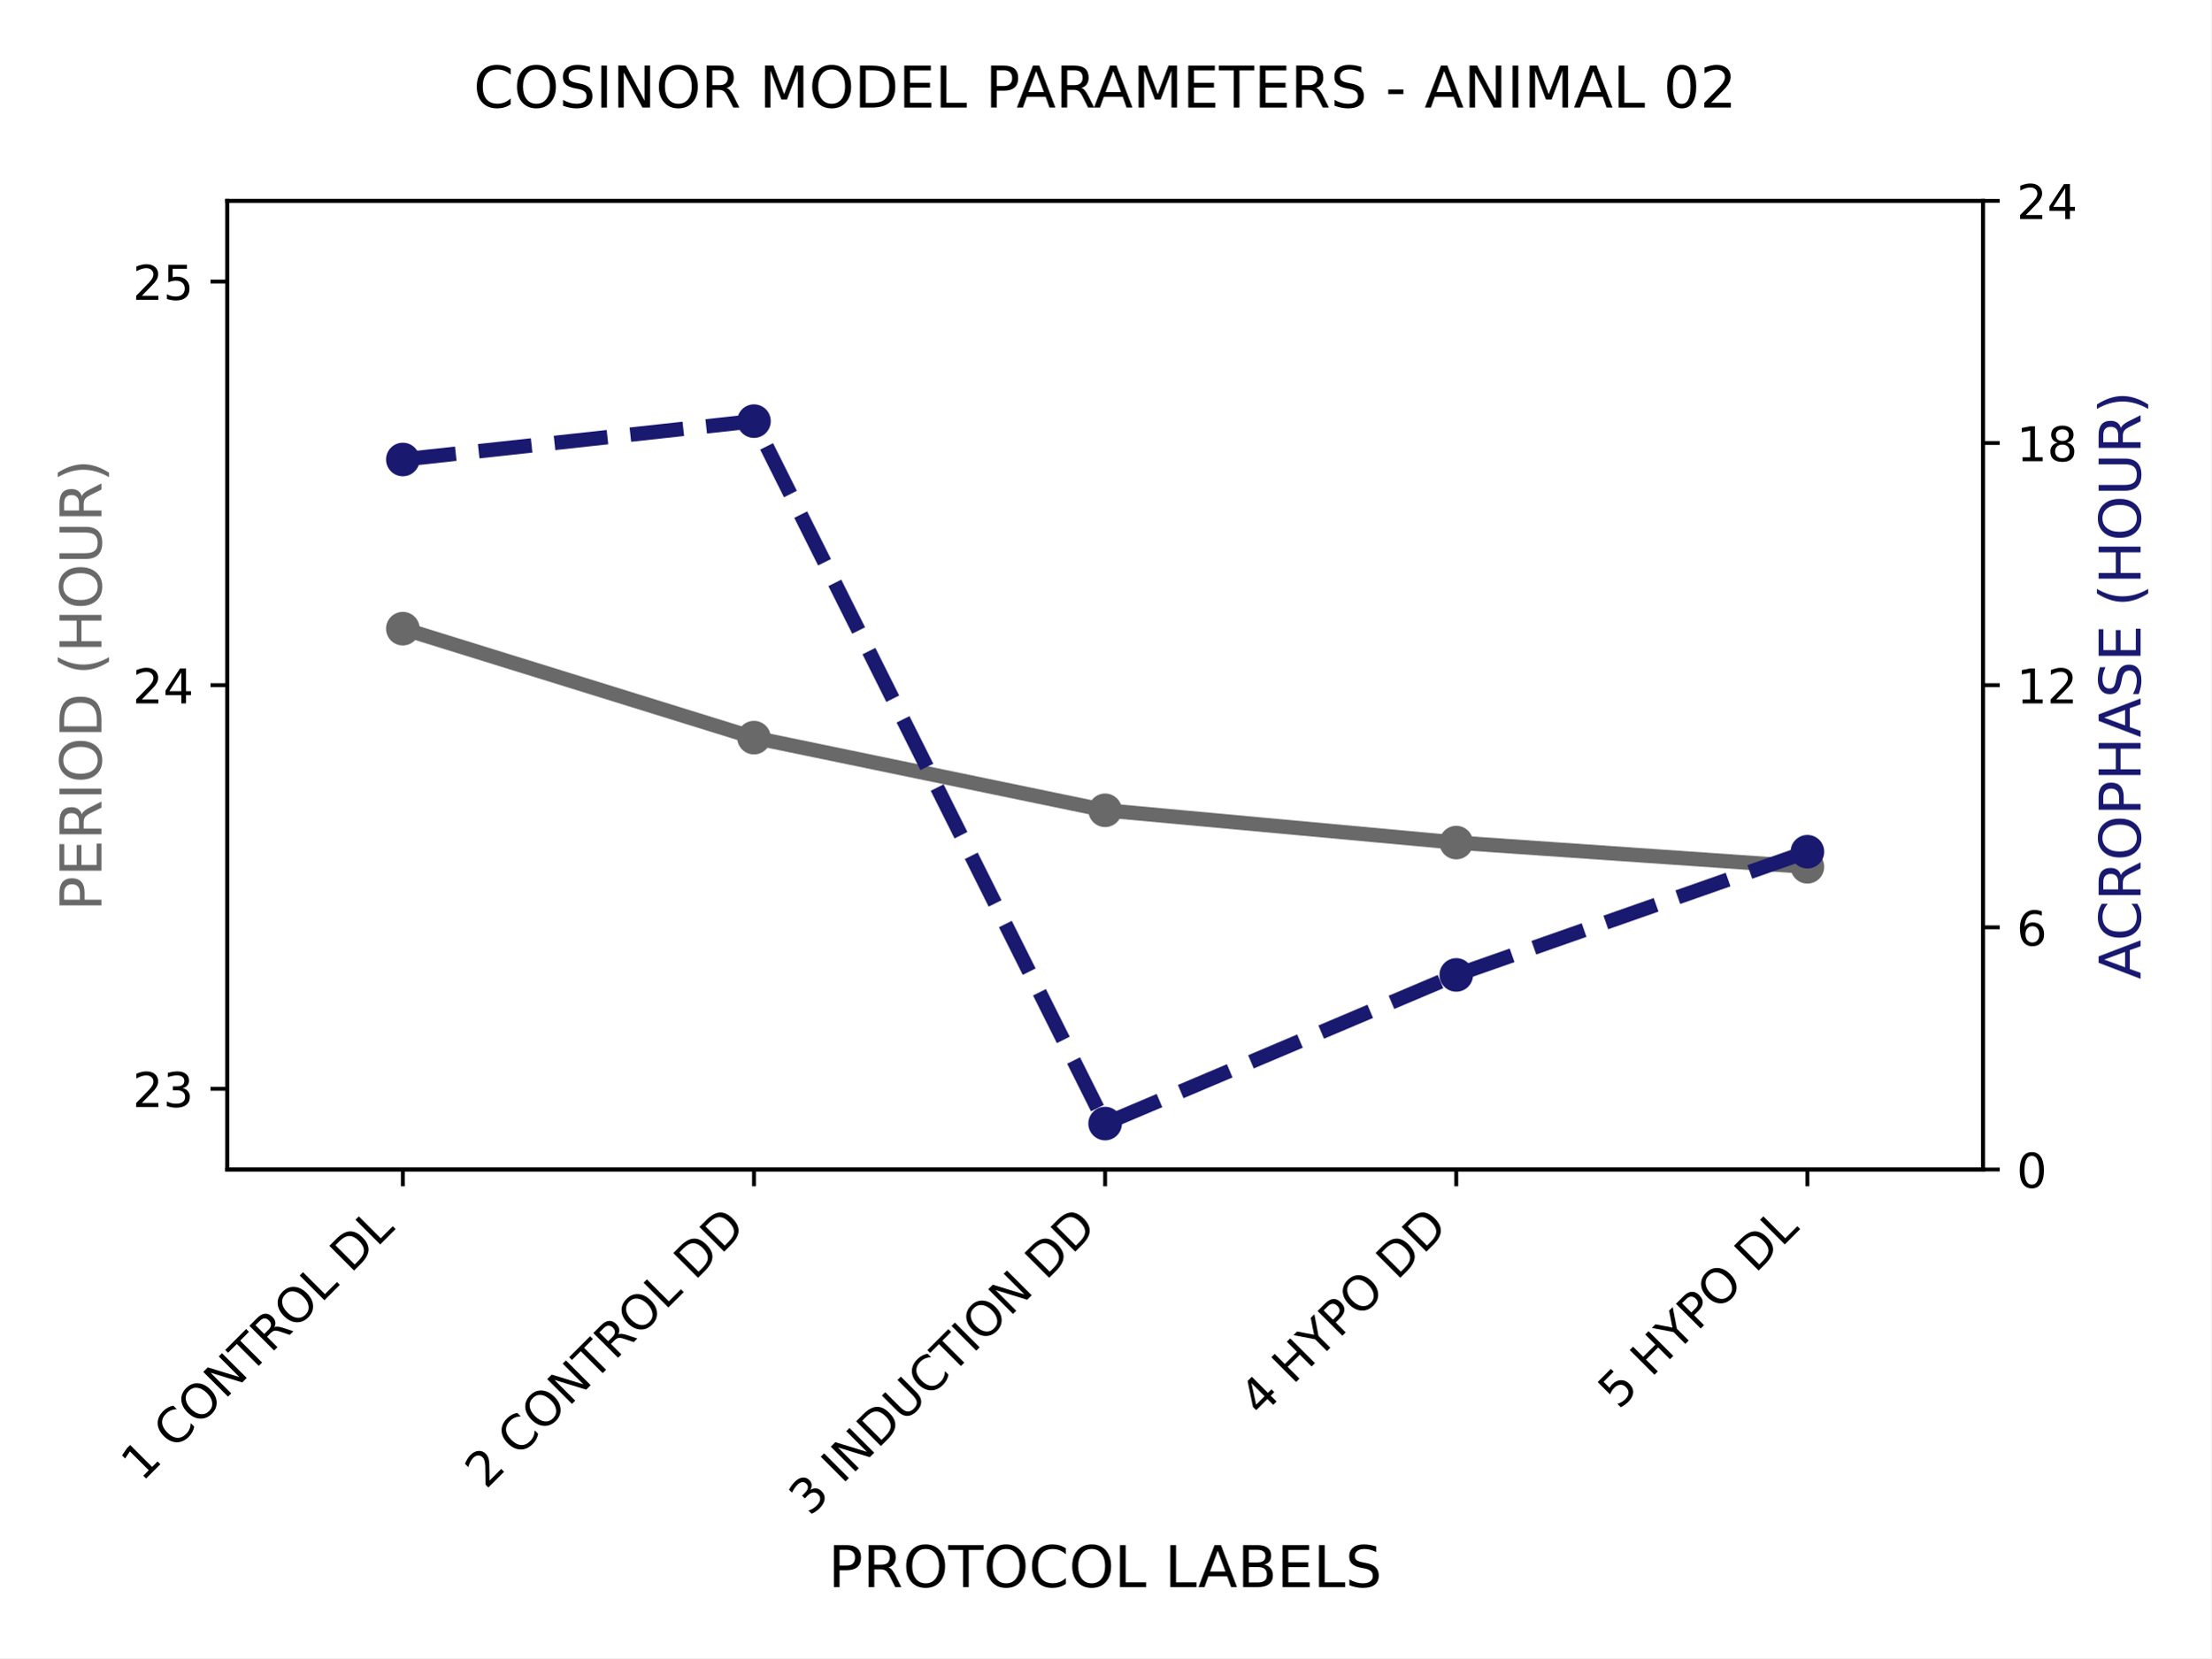
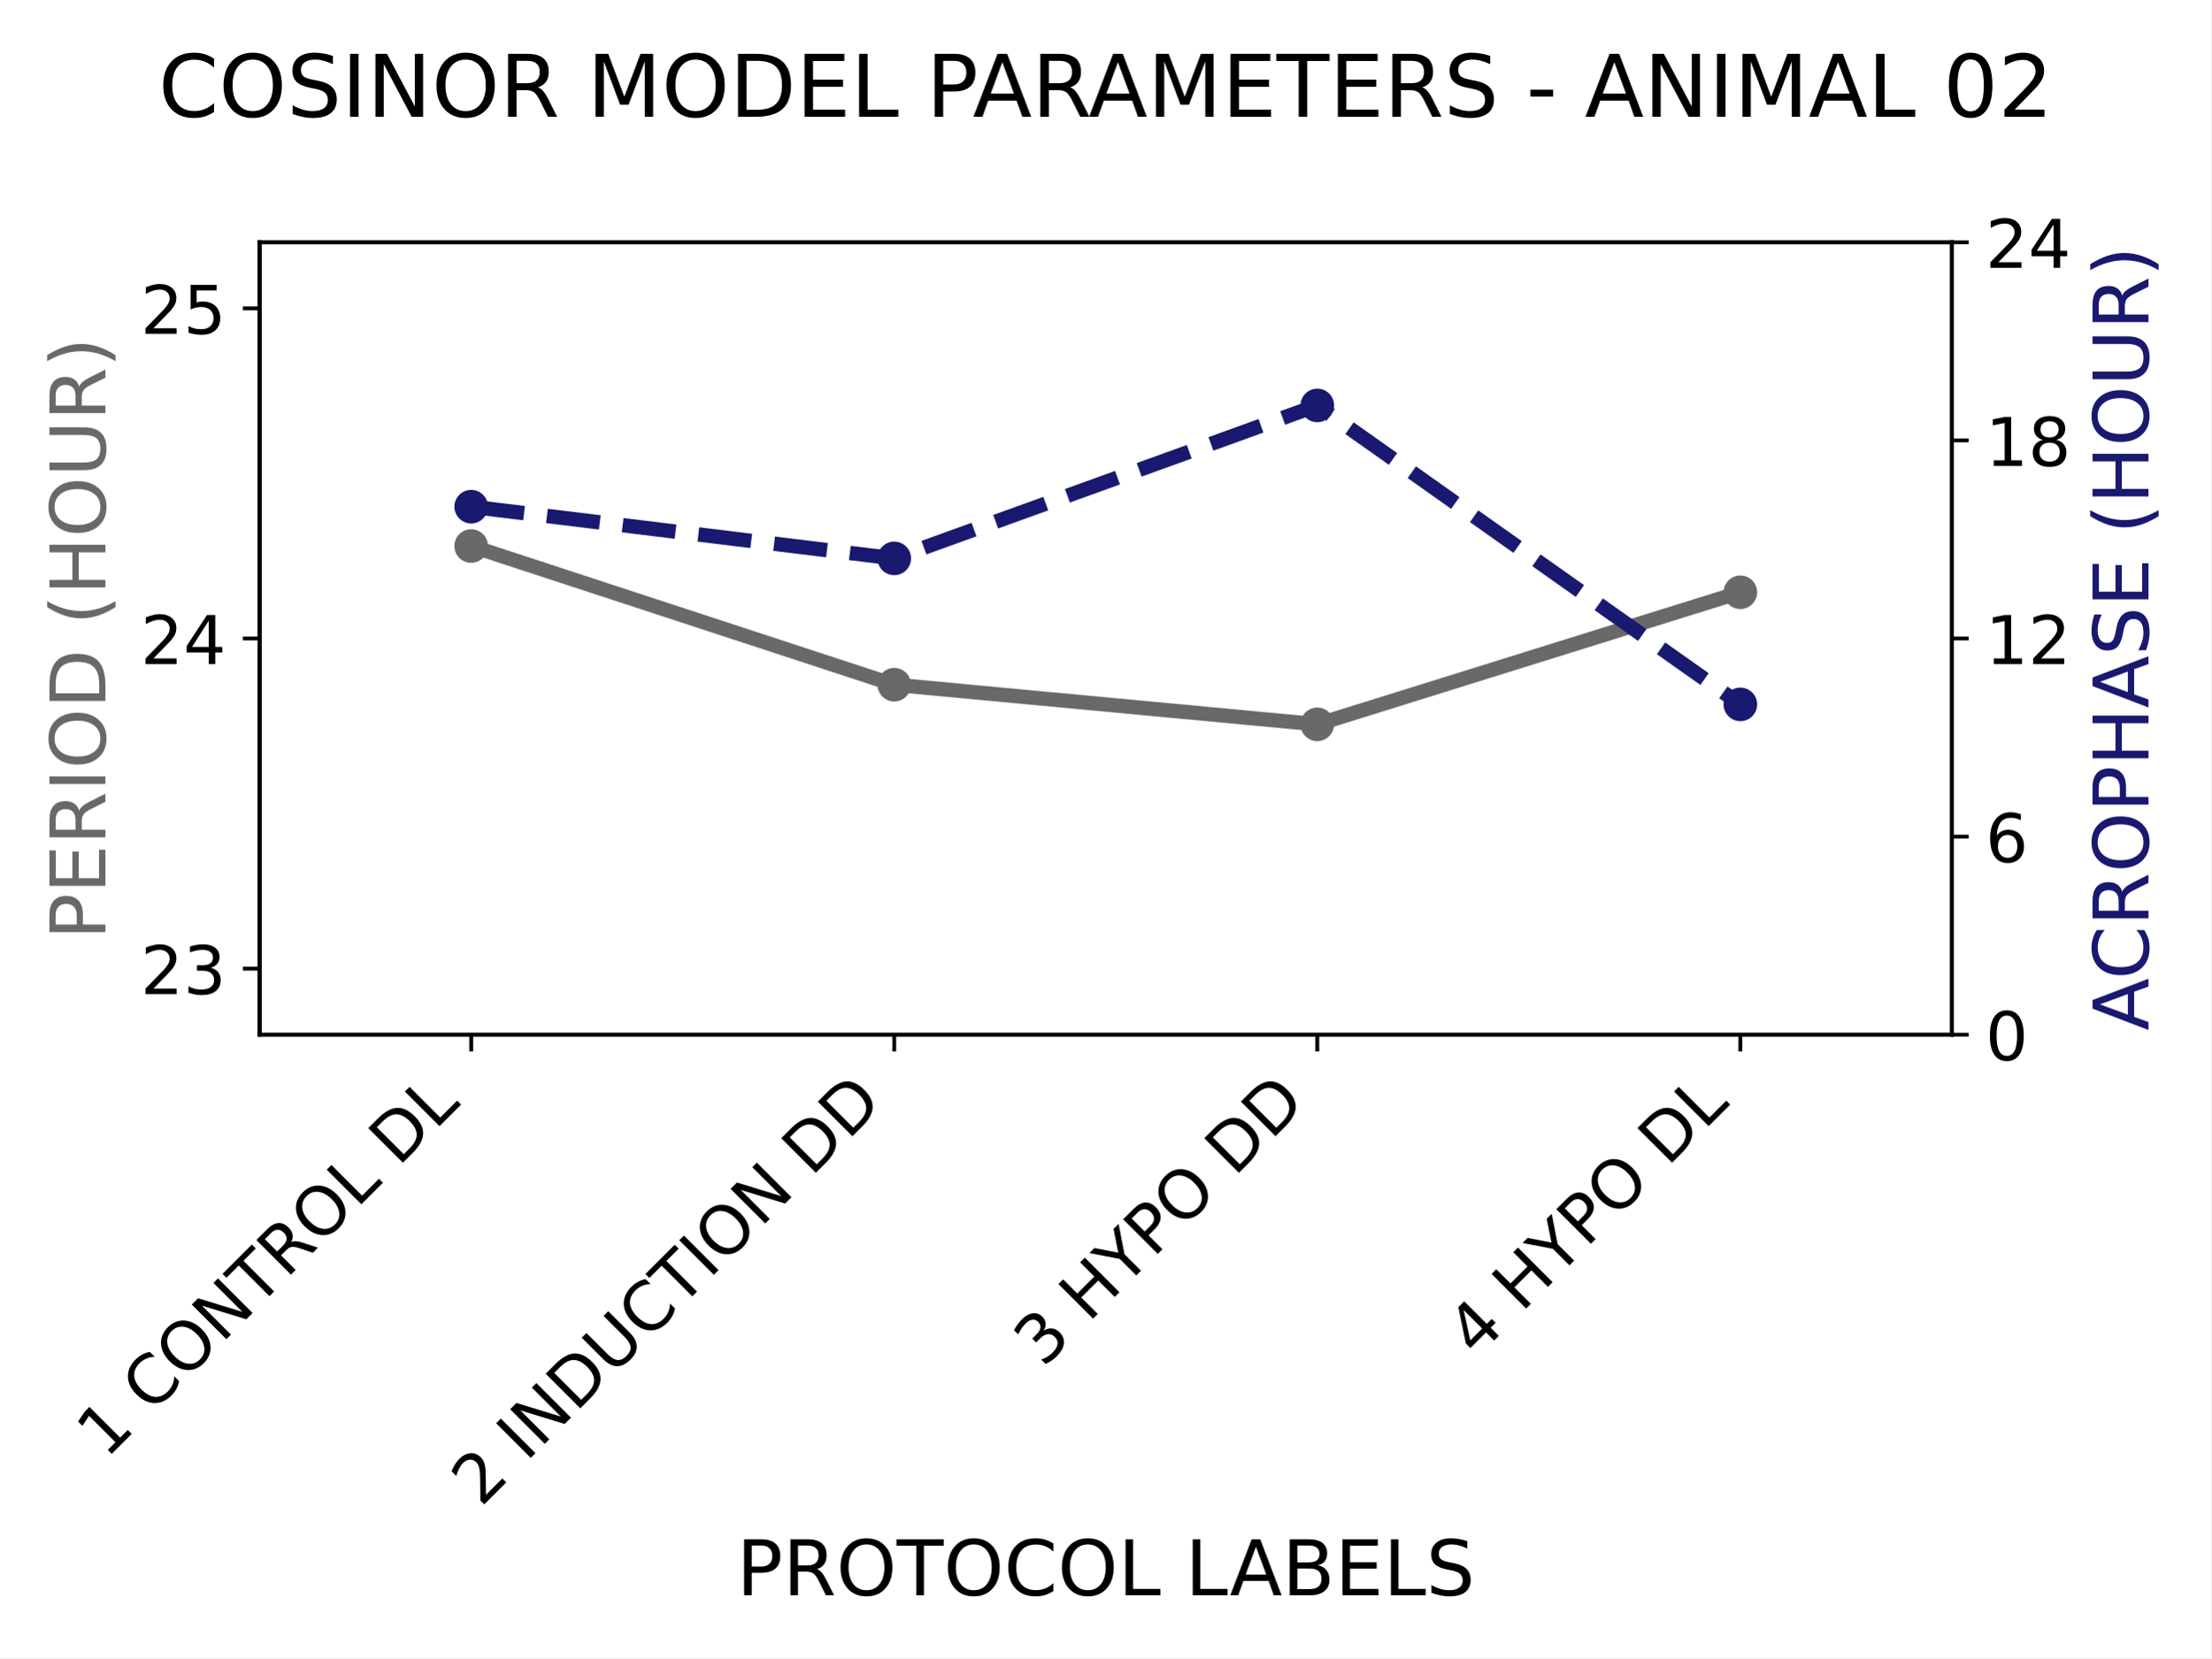
<svg xmlns="http://www.w3.org/2000/svg" xmlns:xlink="http://www.w3.org/1999/xlink" width="460.8pt" height="345.6pt" viewBox="0 0 460.8 345.6" version="1.1">
  <defs>
    <style type="text/css">*{stroke-linejoin: round; stroke-linecap: butt}</style>
  </defs>
  <g id="figure_1">
    <g id="patch_1">
      <path d="M 0 345.6  L 460.8 345.6  L 460.8 0  L 0 0  z " style="fill: #ffffff" />
    </g>
    <g id="axes_1">
      <g id="patch_2">
-         <path d="M 47.36 243.764  L 413.26 243.764  L 413.26 41.856  L 47.36 41.856  z " style="fill: #ffffff" />
+         <path d="M 54.11 215.659  L 406.78 215.659  L 406.78 50.496  L 54.11 50.496  z " style="fill: #ffffff" />
      </g>
      <g id="matplotlib.axis_1">
        <g id="xtick_1">
          <g id="line2d_1">
            <defs>
-               <path id="m9f63c46740" d="M 0 0  L 0 3.5  " style="stroke: #000000; stroke-width: 0.8" />
+               <path id="mfe94bf7e81" d="M 0 0  L 0 3.5  " style="stroke: #000000; stroke-width: 0.8" />
            </defs>
            <g>
-               <use xlink:href="#m9f63c46740" x="83.95" y="243.764" style="stroke: #000000; stroke-width: 0.8" />
+               <use xlink:href="#mfe94bf7e81" x="98.194" y="215.659" style="stroke: #000000; stroke-width: 0.8" />
            </g>
          </g>
          <g id="text_1">
-             <g transform="translate(29.56907 309.0471) rotate(-45) scale(0.1 -0.1)">
+             <g transform="translate(22.06045 304.2554) rotate(-45) scale(0.14 -0.14)">
              <defs>
                <path id="DejaVuSans-31" d="M 794 531  L 1825 531  L 1825 4091  L 703 3866  L 703 4441  L 1819 4666  L 2450 4666  L 2450 531  L 3481 531  L 3481 0  L 794 0  L 794 531  z " transform="scale(0.015625)" />
                <path id="DejaVuSans-20" transform="scale(0.015625)" />
                <path id="DejaVuSans-43" d="M 4122 4306  L 4122 3641  Q 3803 3938 3442 4084  Q 3081 4231 2675 4231  Q 1875 4231 1450 3742  Q 1025 3253 1025 2328  Q 1025 1406 1450 917  Q 1875 428 2675 428  Q 3081 428 3442 575  Q 3803 722 4122 1019  L 4122 359  Q 3791 134 3420 21  Q 3050 -91 2638 -91  Q 1578 -91 968 557  Q 359 1206 359 2328  Q 359 3453 968 4101  Q 1578 4750 2638 4750  Q 3056 4750 3426 4639  Q 3797 4528 4122 4306  z " transform="scale(0.015625)" />
                <path id="DejaVuSans-4f" d="M 2522 4238  Q 1834 4238 1429 3725  Q 1025 3213 1025 2328  Q 1025 1447 1429 934  Q 1834 422 2522 422  Q 3209 422 3611 934  Q 4013 1447 4013 2328  Q 4013 3213 3611 3725  Q 3209 4238 2522 4238  z M 2522 4750  Q 3503 4750 4090 4092  Q 4678 3434 4678 2328  Q 4678 1225 4090 567  Q 3503 -91 2522 -91  Q 1538 -91 948 565  Q 359 1222 359 2328  Q 359 3434 948 4092  Q 1538 4750 2522 4750  z " transform="scale(0.015625)" />
                <path id="DejaVuSans-4e" d="M 628 4666  L 1478 4666  L 3547 763  L 3547 4666  L 4159 4666  L 4159 0  L 3309 0  L 1241 3903  L 1241 0  L 628 0  L 628 4666  z " transform="scale(0.015625)" />
                <path id="DejaVuSans-54" d="M -19 4666  L 3928 4666  L 3928 4134  L 2272 4134  L 2272 0  L 1638 0  L 1638 4134  L -19 4134  L -19 4666  z " transform="scale(0.015625)" />
                <path id="DejaVuSans-52" d="M 2841 2188  Q 3044 2119 3236 1894  Q 3428 1669 3622 1275  L 4263 0  L 3584 0  L 2988 1197  Q 2756 1666 2539 1819  Q 2322 1972 1947 1972  L 1259 1972  L 1259 0  L 628 0  L 628 4666  L 2053 4666  Q 2853 4666 3247 4331  Q 3641 3997 3641 3322  Q 3641 2881 3436 2590  Q 3231 2300 2841 2188  z M 1259 4147  L 1259 2491  L 2053 2491  Q 2509 2491 2742 2702  Q 2975 2913 2975 3322  Q 2975 3731 2742 3939  Q 2509 4147 2053 4147  L 1259 4147  z " transform="scale(0.015625)" />
                <path id="DejaVuSans-4c" d="M 628 4666  L 1259 4666  L 1259 531  L 3531 531  L 3531 0  L 628 0  L 628 4666  z " transform="scale(0.015625)" />
                <path id="DejaVuSans-44" d="M 1259 4147  L 1259 519  L 2022 519  Q 2988 519 3436 956  Q 3884 1394 3884 2338  Q 3884 3275 3436 3711  Q 2988 4147 2022 4147  L 1259 4147  z M 628 4666  L 1925 4666  Q 3281 4666 3915 4102  Q 4550 3538 4550 2338  Q 4550 1131 3912 565  Q 3275 0 1925 0  L 628 0  L 628 4666  z " transform="scale(0.015625)" />
              </defs>
              <use xlink:href="#DejaVuSans-31" />
              <use xlink:href="#DejaVuSans-20" x="63.623" />
              <use xlink:href="#DejaVuSans-43" x="95.41" />
              <use xlink:href="#DejaVuSans-4f" x="165.234" />
              <use xlink:href="#DejaVuSans-4e" x="243.945" />
              <use xlink:href="#DejaVuSans-54" x="318.75" />
              <use xlink:href="#DejaVuSans-52" x="379.834" />
              <use xlink:href="#DejaVuSans-4f" x="449.316" />
              <use xlink:href="#DejaVuSans-4c" x="528.027" />
              <use xlink:href="#DejaVuSans-20" x="583.74" />
              <use xlink:href="#DejaVuSans-44" x="615.527" />
              <use xlink:href="#DejaVuSans-4c" x="692.529" />
            </g>
          </g>
        </g>
        <g id="xtick_2">
          <g id="line2d_2">
            <g>
-               <use xlink:href="#m9f63c46740" x="157.13" y="243.764" style="stroke: #000000; stroke-width: 0.8" />
+               <use xlink:href="#mfe94bf7e81" x="186.361" y="215.659" style="stroke: #000000; stroke-width: 0.8" />
            </g>
          </g>
          <g id="text_2">
-             <g transform="translate(101.2443 310.5519) rotate(-45) scale(0.1 -0.1)">
+             <g transform="translate(100.1939 314.2895) rotate(-45) scale(0.14 -0.14)">
              <defs>
                <path id="DejaVuSans-32" d="M 1228 531  L 3431 531  L 3431 0  L 469 0  L 469 531  Q 828 903 1448 1529  Q 2069 2156 2228 2338  Q 2531 2678 2651 2914  Q 2772 3150 2772 3378  Q 2772 3750 2511 3984  Q 2250 4219 1831 4219  Q 1534 4219 1204 4116  Q 875 4013 500 3803  L 500 4441  Q 881 4594 1212 4672  Q 1544 4750 1819 4750  Q 2544 4750 2975 4387  Q 3406 4025 3406 3419  Q 3406 3131 3298 2873  Q 3191 2616 2906 2266  Q 2828 2175 2409 1742  Q 1991 1309 1228 531  z " transform="scale(0.015625)" />
-               </defs>
-               <use xlink:href="#DejaVuSans-32" />
-               <use xlink:href="#DejaVuSans-20" x="63.623" />
-               <use xlink:href="#DejaVuSans-43" x="95.41" />
-               <use xlink:href="#DejaVuSans-4f" x="165.234" />
-               <use xlink:href="#DejaVuSans-4e" x="243.945" />
-               <use xlink:href="#DejaVuSans-54" x="318.75" />
-               <use xlink:href="#DejaVuSans-52" x="379.834" />
-               <use xlink:href="#DejaVuSans-4f" x="449.316" />
-               <use xlink:href="#DejaVuSans-4c" x="528.027" />
-               <use xlink:href="#DejaVuSans-20" x="583.74" />
-               <use xlink:href="#DejaVuSans-44" x="615.527" />
-               <use xlink:href="#DejaVuSans-44" x="692.529" />
-             </g>
-           </g>
-         </g>
-         <g id="xtick_3">
-           <g id="line2d_3">
-             <g>
-               <use xlink:href="#m9f63c46740" x="230.31" y="243.764" style="stroke: #000000; stroke-width: 0.8" />
-             </g>
-           </g>
-           <g id="text_3">
-             <g transform="translate(168.7619 316.2143) rotate(-45) scale(0.1 -0.1)">
-               <defs>
-                 <path id="DejaVuSans-33" d="M 2597 2516  Q 3050 2419 3304 2112  Q 3559 1806 3559 1356  Q 3559 666 3084 287  Q 2609 -91 1734 -91  Q 1441 -91 1130 -33  Q 819 25 488 141  L 488 750  Q 750 597 1062 519  Q 1375 441 1716 441  Q 2309 441 2620 675  Q 2931 909 2931 1356  Q 2931 1769 2642 2001  Q 2353 2234 1838 2234  L 1294 2234  L 1294 2753  L 1863 2753  Q 2328 2753 2575 2939  Q 2822 3125 2822 3475  Q 2822 3834 2567 4026  Q 2313 4219 1838 4219  Q 1578 4219 1281 4162  Q 984 4106 628 3988  L 628 4550  Q 988 4650 1302 4700  Q 1616 4750 1894 4750  Q 2613 4750 3031 4423  Q 3450 4097 3450 3541  Q 3450 3153 3228 2886  Q 3006 2619 2597 2516  z " transform="scale(0.015625)" />
                <path id="DejaVuSans-49" d="M 628 4666  L 1259 4666  L 1259 0  L 628 0  L 628 4666  z " transform="scale(0.015625)" />
                <path id="DejaVuSans-55" d="M 556 4666  L 1191 4666  L 1191 1831  Q 1191 1081 1462 751  Q 1734 422 2344 422  Q 2950 422 3222 751  Q 3494 1081 3494 1831  L 3494 4666  L 4128 4666  L 4128 1753  Q 4128 841 3676 375  Q 3225 -91 2344 -91  Q 1459 -91 1007 375  Q 556 841 556 1753  L 556 4666  z " transform="scale(0.015625)" />
              </defs>
-               <use xlink:href="#DejaVuSans-33" />
+               <use xlink:href="#DejaVuSans-32" />
              <use xlink:href="#DejaVuSans-20" x="63.623" />
              <use xlink:href="#DejaVuSans-49" x="95.41" />
              <use xlink:href="#DejaVuSans-4e" x="124.902" />
              <use xlink:href="#DejaVuSans-44" x="199.707" />
              <use xlink:href="#DejaVuSans-55" x="276.709" />
              <use xlink:href="#DejaVuSans-43" x="349.902" />
              <use xlink:href="#DejaVuSans-54" x="419.727" />
              <use xlink:href="#DejaVuSans-49" x="480.811" />
              <use xlink:href="#DejaVuSans-4f" x="510.303" />
              <use xlink:href="#DejaVuSans-4e" x="589.014" />
              <use xlink:href="#DejaVuSans-20" x="663.818" />
              <use xlink:href="#DejaVuSans-44" x="695.605" />
              <use xlink:href="#DejaVuSans-44" x="772.607" />
            </g>
          </g>
        </g>
-         <g id="xtick_4">
-           <g id="line2d_4">
-             <g>
-               <use xlink:href="#m9f63c46740" x="303.49" y="243.764" style="stroke: #000000; stroke-width: 0.8" />
-             </g>
-           </g>
-           <g id="text_4">
-             <g transform="translate(262.6701 295.4861) rotate(-45) scale(0.1 -0.1)">
-               <defs>
-                 <path id="DejaVuSans-34" d="M 2419 4116  L 825 1625  L 2419 1625  L 2419 4116  z M 2253 4666  L 3047 4666  L 3047 1625  L 3713 1625  L 3713 1100  L 3047 1100  L 3047 0  L 2419 0  L 2419 1100  L 313 1100  L 313 1709  L 2253 4666  z " transform="scale(0.015625)" />
+         <g id="xtick_3">
+           <g id="line2d_3">
+             <g>
+               <use xlink:href="#mfe94bf7e81" x="274.529" y="215.659" style="stroke: #000000; stroke-width: 0.8" />
+             </g>
+           </g>
+           <g id="text_3">
+             <g transform="translate(217.3808 285.2701) rotate(-45) scale(0.14 -0.14)">
+               <defs>
+                 <path id="DejaVuSans-33" d="M 2597 2516  Q 3050 2419 3304 2112  Q 3559 1806 3559 1356  Q 3559 666 3084 287  Q 2609 -91 1734 -91  Q 1441 -91 1130 -33  Q 819 25 488 141  L 488 750  Q 750 597 1062 519  Q 1375 441 1716 441  Q 2309 441 2620 675  Q 2931 909 2931 1356  Q 2931 1769 2642 2001  Q 2353 2234 1838 2234  L 1294 2234  L 1294 2753  L 1863 2753  Q 2328 2753 2575 2939  Q 2822 3125 2822 3475  Q 2822 3834 2567 4026  Q 2313 4219 1838 4219  Q 1578 4219 1281 4162  Q 984 4106 628 3988  L 628 4550  Q 988 4650 1302 4700  Q 1616 4750 1894 4750  Q 2613 4750 3031 4423  Q 3450 4097 3450 3541  Q 3450 3153 3228 2886  Q 3006 2619 2597 2516  z " transform="scale(0.015625)" />
                <path id="DejaVuSans-48" d="M 628 4666  L 1259 4666  L 1259 2753  L 3553 2753  L 3553 4666  L 4184 4666  L 4184 0  L 3553 0  L 3553 2222  L 1259 2222  L 1259 0  L 628 0  L 628 4666  z " transform="scale(0.015625)" />
                <path id="DejaVuSans-59" d="M -13 4666  L 666 4666  L 1959 2747  L 3244 4666  L 3922 4666  L 2272 2222  L 2272 0  L 1638 0  L 1638 2222  L -13 4666  z " transform="scale(0.015625)" />
                <path id="DejaVuSans-50" d="M 1259 4147  L 1259 2394  L 2053 2394  Q 2494 2394 2734 2622  Q 2975 2850 2975 3272  Q 2975 3691 2734 3919  Q 2494 4147 2053 4147  L 1259 4147  z M 628 4666  L 2053 4666  Q 2838 4666 3239 4311  Q 3641 3956 3641 3272  Q 3641 2581 3239 2228  Q 2838 1875 2053 1875  L 1259 1875  L 1259 0  L 628 0  L 628 4666  z " transform="scale(0.015625)" />
+               </defs>
+               <use xlink:href="#DejaVuSans-33" />
+               <use xlink:href="#DejaVuSans-20" x="63.623" />
+               <use xlink:href="#DejaVuSans-48" x="95.41" />
+               <use xlink:href="#DejaVuSans-59" x="170.605" />
+               <use xlink:href="#DejaVuSans-50" x="231.689" />
+               <use xlink:href="#DejaVuSans-4f" x="291.992" />
+               <use xlink:href="#DejaVuSans-20" x="370.703" />
+               <use xlink:href="#DejaVuSans-44" x="402.49" />
+               <use xlink:href="#DejaVuSans-44" x="479.492" />
+             </g>
+           </g>
+         </g>
+         <g id="xtick_4">
+           <g id="line2d_4">
+             <g>
+               <use xlink:href="#mfe94bf7e81" x="362.696" y="215.659" style="stroke: #000000; stroke-width: 0.8" />
+             </g>
+           </g>
+           <g id="text_4">
+             <g transform="translate(307.6551 283.1633) rotate(-45) scale(0.14 -0.14)">
+               <defs>
+                 <path id="DejaVuSans-34" d="M 2419 4116  L 825 1625  L 2419 1625  L 2419 4116  z M 2253 4666  L 3047 4666  L 3047 1625  L 3713 1625  L 3713 1100  L 3047 1100  L 3047 0  L 2419 0  L 2419 1100  L 313 1100  L 313 1709  L 2253 4666  z " transform="scale(0.015625)" />
              </defs>
              <use xlink:href="#DejaVuSans-34" />
              <use xlink:href="#DejaVuSans-20" x="63.623" />
              <use xlink:href="#DejaVuSans-48" x="95.41" />
              <use xlink:href="#DejaVuSans-59" x="170.605" />
              <use xlink:href="#DejaVuSans-50" x="231.689" />
              <use xlink:href="#DejaVuSans-4f" x="291.992" />
              <use xlink:href="#DejaVuSans-20" x="370.703" />
              <use xlink:href="#DejaVuSans-44" x="402.49" />
-               <use xlink:href="#DejaVuSans-44" x="479.492" />
-             </g>
-           </g>
-         </g>
-         <g id="xtick_5">
-           <g id="line2d_5">
-             <g>
-               <use xlink:href="#m9f63c46740" x="376.67" y="243.764" style="stroke: #000000; stroke-width: 0.8" />
-             </g>
-           </g>
-           <g id="text_5">
-             <g transform="translate(337.3549 293.9813) rotate(-45) scale(0.1 -0.1)">
-               <defs>
-                 <path id="DejaVuSans-35" d="M 691 4666  L 3169 4666  L 3169 4134  L 1269 4134  L 1269 2991  Q 1406 3038 1543 3061  Q 1681 3084 1819 3084  Q 2600 3084 3056 2656  Q 3513 2228 3513 1497  Q 3513 744 3044 326  Q 2575 -91 1722 -91  Q 1428 -91 1123 -41  Q 819 9 494 109  L 494 744  Q 775 591 1075 516  Q 1375 441 1709 441  Q 2250 441 2565 725  Q 2881 1009 2881 1497  Q 2881 1984 2565 2268  Q 2250 2553 1709 2553  Q 1456 2553 1204 2497  Q 953 2441 691 2322  L 691 4666  z " transform="scale(0.015625)" />
-               </defs>
-               <use xlink:href="#DejaVuSans-35" />
-               <use xlink:href="#DejaVuSans-20" x="63.623" />
-               <use xlink:href="#DejaVuSans-48" x="95.41" />
-               <use xlink:href="#DejaVuSans-59" x="170.605" />
-               <use xlink:href="#DejaVuSans-50" x="231.689" />
-               <use xlink:href="#DejaVuSans-4f" x="291.992" />
-               <use xlink:href="#DejaVuSans-20" x="370.703" />
-               <use xlink:href="#DejaVuSans-44" x="402.49" />
              <use xlink:href="#DejaVuSans-4c" x="479.492" />
            </g>
          </g>
        </g>
-         <g id="text_6">
-           <g transform="translate(172.6069 330.803) scale(0.12 -0.12)">
+         <g id="text_5">
+           <g transform="translate(153.5075 332.5058) scale(0.16 -0.16)">
            <defs>
              <path id="DejaVuSans-41" d="M 2188 4044  L 1331 1722  L 3047 1722  L 2188 4044  z M 1831 4666  L 2547 4666  L 4325 0  L 3669 0  L 3244 1197  L 1141 1197  L 716 0  L 50 0  L 1831 4666  z " transform="scale(0.015625)" />
              <path id="DejaVuSans-42" d="M 1259 2228  L 1259 519  L 2272 519  Q 2781 519 3026 730  Q 3272 941 3272 1375  Q 3272 1813 3026 2020  Q 2781 2228 2272 2228  L 1259 2228  z M 1259 4147  L 1259 2741  L 2194 2741  Q 2656 2741 2882 2914  Q 3109 3088 3109 3444  Q 3109 3797 2882 3972  Q 2656 4147 2194 4147  L 1259 4147  z M 628 4666  L 2241 4666  Q 2963 4666 3353 4366  Q 3744 4066 3744 3513  Q 3744 3084 3544 2831  Q 3344 2578 2956 2516  Q 3422 2416 3680 2098  Q 3938 1781 3938 1306  Q 3938 681 3513 340  Q 3088 0 2303 0  L 628 0  L 628 4666  z " transform="scale(0.015625)" />
              <path id="DejaVuSans-45" d="M 628 4666  L 3578 4666  L 3578 4134  L 1259 4134  L 1259 2753  L 3481 2753  L 3481 2222  L 1259 2222  L 1259 531  L 3634 531  L 3634 0  L 628 0  L 628 4666  z " transform="scale(0.015625)" />
              <path id="DejaVuSans-53" d="M 3425 4513  L 3425 3897  Q 3066 4069 2747 4153  Q 2428 4238 2131 4238  Q 1616 4238 1336 4038  Q 1056 3838 1056 3469  Q 1056 3159 1242 3001  Q 1428 2844 1947 2747  L 2328 2669  Q 3034 2534 3370 2195  Q 3706 1856 3706 1288  Q 3706 609 3251 259  Q 2797 -91 1919 -91  Q 1588 -91 1214 -16  Q 841 59 441 206  L 441 856  Q 825 641 1194 531  Q 1563 422 1919 422  Q 2459 422 2753 634  Q 3047 847 3047 1241  Q 3047 1584 2836 1778  Q 2625 1972 2144 2069  L 1759 2144  Q 1053 2284 737 2584  Q 422 2884 422 3419  Q 422 4038 858 4394  Q 1294 4750 2059 4750  Q 2388 4750 2728 4690  Q 3069 4631 3425 4513  z " transform="scale(0.015625)" />
            </defs>
            <use xlink:href="#DejaVuSans-50" />
            <use xlink:href="#DejaVuSans-52" x="60.303" />
            <use xlink:href="#DejaVuSans-4f" x="129.785" />
            <use xlink:href="#DejaVuSans-54" x="208.496" />
            <use xlink:href="#DejaVuSans-4f" x="269.58" />
            <use xlink:href="#DejaVuSans-43" x="348.291" />
            <use xlink:href="#DejaVuSans-4f" x="418.115" />
            <use xlink:href="#DejaVuSans-4c" x="496.826" />
            <use xlink:href="#DejaVuSans-20" x="552.539" />
            <use xlink:href="#DejaVuSans-4c" x="584.326" />
            <use xlink:href="#DejaVuSans-41" x="642.289" />
            <use xlink:href="#DejaVuSans-42" x="710.697" />
            <use xlink:href="#DejaVuSans-45" x="779.301" />
            <use xlink:href="#DejaVuSans-4c" x="842.484" />
            <use xlink:href="#DejaVuSans-53" x="898.197" />
          </g>
        </g>
      </g>
      <g id="matplotlib.axis_2">
        <g id="ytick_1">
-           <g id="line2d_6">
+           <g id="line2d_5">
            <defs>
-               <path id="m3dcba4785b" d="M 0 0  L -3.5 0  " style="stroke: #000000; stroke-width: 0.8" />
+               <path id="m76b40664a8" d="M 0 0  L -3.5 0  " style="stroke: #000000; stroke-width: 0.8" />
            </defs>
            <g>
-               <use xlink:href="#m3dcba4785b" x="47.36" y="226.938" style="stroke: #000000; stroke-width: 0.8" />
-             </g>
-           </g>
-           <g id="text_7">
-             <g transform="translate(27.635 230.7374) scale(0.1 -0.1)">
+               <use xlink:href="#m76b40664a8" x="54.11" y="201.895" style="stroke: #000000; stroke-width: 0.8" />
+             </g>
+           </g>
+           <g id="text_6">
+             <g transform="translate(29.295 207.2142) scale(0.14 -0.14)">
              <use xlink:href="#DejaVuSans-32" />
              <use xlink:href="#DejaVuSans-33" x="63.623" />
            </g>
          </g>
        </g>
        <g id="ytick_2">
-           <g id="line2d_7">
-             <g>
-               <use xlink:href="#m3dcba4785b" x="47.36" y="142.81" style="stroke: #000000; stroke-width: 0.8" />
-             </g>
-           </g>
-           <g id="text_8">
-             <g transform="translate(27.635 146.6091) scale(0.1 -0.1)">
+           <g id="line2d_6">
+             <g>
+               <use xlink:href="#m76b40664a8" x="54.11" y="133.077" style="stroke: #000000; stroke-width: 0.8" />
+             </g>
+           </g>
+           <g id="text_7">
+             <g transform="translate(29.295 138.3963) scale(0.14 -0.14)">
              <use xlink:href="#DejaVuSans-32" />
              <use xlink:href="#DejaVuSans-34" x="63.623" />
            </g>
          </g>
        </g>
        <g id="ytick_3">
-           <g id="line2d_8">
-             <g>
-               <use xlink:href="#m3dcba4785b" x="47.36" y="58.682" style="stroke: #000000; stroke-width: 0.8" />
-             </g>
-           </g>
-           <g id="text_9">
-             <g transform="translate(27.635 62.48087) scale(0.1 -0.1)">
+           <g id="line2d_7">
+             <g>
+               <use xlink:href="#m76b40664a8" x="54.11" y="64.26" style="stroke: #000000; stroke-width: 0.8" />
+             </g>
+           </g>
+           <g id="text_8">
+             <g transform="translate(29.295 69.57848) scale(0.14 -0.14)">
+               <defs>
+                 <path id="DejaVuSans-35" d="M 691 4666  L 3169 4666  L 3169 4134  L 1269 4134  L 1269 2991  Q 1406 3038 1543 3061  Q 1681 3084 1819 3084  Q 2600 3084 3056 2656  Q 3513 2228 3513 1497  Q 3513 744 3044 326  Q 2575 -91 1722 -91  Q 1428 -91 1123 -41  Q 819 9 494 109  L 494 744  Q 775 591 1075 516  Q 1375 441 1709 441  Q 2250 441 2565 725  Q 2881 1009 2881 1497  Q 2881 1984 2565 2268  Q 2250 2553 1709 2553  Q 1456 2553 1204 2497  Q 953 2441 691 2322  L 691 4666  z " transform="scale(0.015625)" />
+               </defs>
              <use xlink:href="#DejaVuSans-32" />
              <use xlink:href="#DejaVuSans-35" x="63.623" />
            </g>
          </g>
        </g>
-         <g id="text_10">
-           <g style="fill: #696969" transform="translate(21.13938 189.8855) rotate(-90) scale(0.12 -0.12)">
+         <g id="text_9">
+           <g style="fill: #696969" transform="translate(21.9675 195.8449) rotate(-90) scale(0.16 -0.16)">
            <defs>
              <path id="DejaVuSans-28" d="M 1984 4856  Q 1566 4138 1362 3434  Q 1159 2731 1159 2009  Q 1159 1288 1364 580  Q 1569 -128 1984 -844  L 1484 -844  Q 1016 -109 783 600  Q 550 1309 550 2009  Q 550 2706 781 3412  Q 1013 4119 1484 4856  L 1984 4856  z " transform="scale(0.015625)" />
              <path id="DejaVuSans-29" d="M 513 4856  L 1013 4856  Q 1481 4119 1714 3412  Q 1947 2706 1947 2009  Q 1947 1309 1714 600  Q 1481 -109 1013 -844  L 513 -844  Q 928 -128 1133 580  Q 1338 1288 1338 2009  Q 1338 2731 1133 3434  Q 928 4138 513 4856  z " transform="scale(0.015625)" />
            </defs>
            <use xlink:href="#DejaVuSans-50" />
            <use xlink:href="#DejaVuSans-45" x="60.303" />
            <use xlink:href="#DejaVuSans-52" x="123.486" />
            <use xlink:href="#DejaVuSans-49" x="192.969" />
            <use xlink:href="#DejaVuSans-4f" x="222.461" />
            <use xlink:href="#DejaVuSans-44" x="301.172" />
            <use xlink:href="#DejaVuSans-20" x="378.174" />
            <use xlink:href="#DejaVuSans-28" x="409.961" />
            <use xlink:href="#DejaVuSans-48" x="448.975" />
            <use xlink:href="#DejaVuSans-4f" x="524.17" />
            <use xlink:href="#DejaVuSans-55" x="602.881" />
            <use xlink:href="#DejaVuSans-52" x="676.074" />
            <use xlink:href="#DejaVuSans-29" x="745.557" />
          </g>
        </g>
      </g>
-       <g id="line2d_9">
-         <path d="M 83.95 131.032  L 157.13 153.747  L 230.31 168.89  L 303.49 175.62  L 376.67 180.668  " clip-path="url(#p17d53a8257)" style="fill: none; stroke: #696969; stroke-width: 3; stroke-linecap: square" />
+       <g id="line2d_8">
+         <path d="M 98.194 113.808  L 186.361 142.712  L 274.529 150.97  L 362.696 123.443  " clip-path="url(#p7b22920ab3)" style="fill: none; stroke: #696969; stroke-width: 3; stroke-linecap: square" />
        <defs>
-           <path id="m37ffd11cc6" d="M 0 3  C 0.796 3 1.559 2.684 2.121 2.121  C 2.684 1.559 3 0.796 3 0  C 3 -0.796 2.684 -1.559 2.121 -2.121  C 1.559 -2.684 0.796 -3 0 -3  C -0.796 -3 -1.559 -2.684 -2.121 -2.121  C -2.684 -1.559 -3 -0.796 -3 0  C -3 0.796 -2.684 1.559 -2.121 2.121  C -1.559 2.684 -0.796 3 0 3  z " style="stroke: #696969" />
+           <path id="m4314705cff" d="M 0 3  C 0.796 3 1.559 2.684 2.121 2.121  C 2.684 1.559 3 0.796 3 0  C 3 -0.796 2.684 -1.559 2.121 -2.121  C 1.559 -2.684 0.796 -3 0 -3  C -0.796 -3 -1.559 -2.684 -2.121 -2.121  C -2.684 -1.559 -3 -0.796 -3 0  C -3 0.796 -2.684 1.559 -2.121 2.121  C -1.559 2.684 -0.796 3 0 3  z " style="stroke: #696969" />
        </defs>
-         <g clip-path="url(#p17d53a8257)">
-           <use xlink:href="#m37ffd11cc6" x="83.95" y="131.032" style="fill: #696969; stroke: #696969" />
-           <use xlink:href="#m37ffd11cc6" x="157.13" y="153.747" style="fill: #696969; stroke: #696969" />
-           <use xlink:href="#m37ffd11cc6" x="230.31" y="168.89" style="fill: #696969; stroke: #696969" />
-           <use xlink:href="#m37ffd11cc6" x="303.49" y="175.62" style="fill: #696969; stroke: #696969" />
-           <use xlink:href="#m37ffd11cc6" x="376.67" y="180.668" style="fill: #696969; stroke: #696969" />
+         <g clip-path="url(#p7b22920ab3)">
+           <use xlink:href="#m4314705cff" x="98.194" y="113.808" style="fill: #696969; stroke: #696969" />
+           <use xlink:href="#m4314705cff" x="186.361" y="142.712" style="fill: #696969; stroke: #696969" />
+           <use xlink:href="#m4314705cff" x="274.529" y="150.97" style="fill: #696969; stroke: #696969" />
+           <use xlink:href="#m4314705cff" x="362.696" y="123.443" style="fill: #696969; stroke: #696969" />
        </g>
      </g>
      <g id="patch_3">
-         <path d="M 47.36 243.764  L 47.36 41.856  " style="fill: none; stroke: #000000; stroke-width: 0.8; stroke-linejoin: miter; stroke-linecap: square" />
+         <path d="M 54.11 215.659  L 54.11 50.496  " style="fill: none; stroke: #000000; stroke-width: 0.8; stroke-linejoin: miter; stroke-linecap: square" />
      </g>
      <g id="patch_4">
-         <path d="M 413.26 243.764  L 413.26 41.856  " style="fill: none; stroke: #000000; stroke-width: 0.8; stroke-linejoin: miter; stroke-linecap: square" />
+         <path d="M 406.78 215.659  L 406.78 50.496  " style="fill: none; stroke: #000000; stroke-width: 0.8; stroke-linejoin: miter; stroke-linecap: square" />
      </g>
      <g id="patch_5">
-         <path d="M 47.36 243.764  L 413.26 243.764  " style="fill: none; stroke: #000000; stroke-width: 0.8; stroke-linejoin: miter; stroke-linecap: square" />
+         <path d="M 54.11 215.659  L 406.78 215.659  " style="fill: none; stroke: #000000; stroke-width: 0.8; stroke-linejoin: miter; stroke-linecap: square" />
      </g>
      <g id="patch_6">
-         <path d="M 47.36 41.856  L 413.26 41.856  " style="fill: none; stroke: #000000; stroke-width: 0.8; stroke-linejoin: miter; stroke-linecap: square" />
-       </g>
-       <g id="text_11">
-         <g transform="translate(98.68594 22.41862) scale(0.12 -0.12)">
+         <path d="M 54.11 50.496  L 406.78 50.496  " style="fill: none; stroke: #000000; stroke-width: 0.8; stroke-linejoin: miter; stroke-linecap: square" />
+       </g>
+       <g id="text_10">
+         <g transform="translate(33.00891 24.33994) scale(0.18 -0.18)">
          <defs>
            <path id="DejaVuSans-4d" d="M 628 4666  L 1569 4666  L 2759 1491  L 3956 4666  L 4897 4666  L 4897 0  L 4281 0  L 4281 4097  L 3078 897  L 2444 897  L 1241 4097  L 1241 0  L 628 0  L 628 4666  z " transform="scale(0.015625)" />
            <path id="DejaVuSans-2d" d="M 313 2009  L 1997 2009  L 1997 1497  L 313 1497  L 313 2009  z " transform="scale(0.015625)" />
            <path id="DejaVuSans-30" d="M 2034 4250  Q 1547 4250 1301 3770  Q 1056 3291 1056 2328  Q 1056 1369 1301 889  Q 1547 409 2034 409  Q 2525 409 2770 889  Q 3016 1369 3016 2328  Q 3016 3291 2770 3770  Q 2525 4250 2034 4250  z M 2034 4750  Q 2819 4750 3233 4129  Q 3647 3509 3647 2328  Q 3647 1150 3233 529  Q 2819 -91 2034 -91  Q 1250 -91 836 529  Q 422 1150 422 2328  Q 422 3509 836 4129  Q 1250 4750 2034 4750  z " transform="scale(0.015625)" />
          </defs>
          <use xlink:href="#DejaVuSans-43" />
          <use xlink:href="#DejaVuSans-4f" x="69.824" />
          <use xlink:href="#DejaVuSans-53" x="148.535" />
          <use xlink:href="#DejaVuSans-49" x="212.012" />
          <use xlink:href="#DejaVuSans-4e" x="241.504" />
          <use xlink:href="#DejaVuSans-4f" x="316.309" />
          <use xlink:href="#DejaVuSans-52" x="395.02" />
          <use xlink:href="#DejaVuSans-20" x="464.502" />
          <use xlink:href="#DejaVuSans-4d" x="496.289" />
          <use xlink:href="#DejaVuSans-4f" x="582.568" />
          <use xlink:href="#DejaVuSans-44" x="661.279" />
          <use xlink:href="#DejaVuSans-45" x="738.281" />
          <use xlink:href="#DejaVuSans-4c" x="801.465" />
          <use xlink:href="#DejaVuSans-20" x="857.178" />
          <use xlink:href="#DejaVuSans-50" x="888.965" />
          <use xlink:href="#DejaVuSans-41" x="942.893" />
          <use xlink:href="#DejaVuSans-52" x="1011.301" />
          <use xlink:href="#DejaVuSans-41" x="1076.783" />
          <use xlink:href="#DejaVuSans-4d" x="1145.191" />
          <use xlink:href="#DejaVuSans-45" x="1231.471" />
          <use xlink:href="#DejaVuSans-54" x="1294.654" />
          <use xlink:href="#DejaVuSans-45" x="1355.738" />
          <use xlink:href="#DejaVuSans-52" x="1418.922" />
          <use xlink:href="#DejaVuSans-53" x="1488.404" />
          <use xlink:href="#DejaVuSans-20" x="1551.881" />
          <use xlink:href="#DejaVuSans-2d" x="1583.668" />
          <use xlink:href="#DejaVuSans-20" x="1619.752" />
          <use xlink:href="#DejaVuSans-41" x="1651.539" />
          <use xlink:href="#DejaVuSans-4e" x="1719.947" />
          <use xlink:href="#DejaVuSans-49" x="1794.752" />
          <use xlink:href="#DejaVuSans-4d" x="1824.244" />
          <use xlink:href="#DejaVuSans-41" x="1910.523" />
          <use xlink:href="#DejaVuSans-4c" x="1978.932" />
          <use xlink:href="#DejaVuSans-20" x="2034.645" />
          <use xlink:href="#DejaVuSans-30" x="2066.432" />
          <use xlink:href="#DejaVuSans-32" x="2130.055" />
        </g>
-         <g transform="translate(230.31 35.856) scale(0.12 -0.12)" />
+         <g transform="translate(230.445 44.496) scale(0.18 -0.18)" />
      </g>
    </g>
    <g id="axes_2">
      <g id="matplotlib.axis_3">
        <g id="ytick_4">
+           <g id="line2d_9">
+             <defs>
+               <path id="mbf5995cae6" d="M 0 0  L 3.5 0  " style="stroke: #000000; stroke-width: 0.8" />
+             </defs>
+             <g>
+               <use xlink:href="#mbf5995cae6" x="406.78" y="215.659" style="stroke: #000000; stroke-width: 0.8" />
+             </g>
+           </g>
+           <g id="text_11">
+             <g transform="translate(413.78 220.9778) scale(0.14 -0.14)">
+               <use xlink:href="#DejaVuSans-30" />
+             </g>
+           </g>
+         </g>
+         <g id="ytick_5">
          <g id="line2d_10">
-             <defs>
-               <path id="m3258461d09" d="M 0 0  L 3.5 0  " style="stroke: #000000; stroke-width: 0.8" />
-             </defs>
-             <g>
-               <use xlink:href="#m3258461d09" x="413.26" y="243.764" style="stroke: #000000; stroke-width: 0.8" />
+             <g>
+               <use xlink:href="#mbf5995cae6" x="406.78" y="174.368" style="stroke: #000000; stroke-width: 0.8" />
            </g>
          </g>
          <g id="text_12">
-             <g transform="translate(420.26 247.5631) scale(0.1 -0.1)">
-               <use xlink:href="#DejaVuSans-30" />
-             </g>
-           </g>
-         </g>
-         <g id="ytick_5">
+             <g transform="translate(413.78 179.687) scale(0.14 -0.14)">
+               <defs>
+                 <path id="DejaVuSans-36" d="M 2113 2584  Q 1688 2584 1439 2293  Q 1191 2003 1191 1497  Q 1191 994 1439 701  Q 1688 409 2113 409  Q 2538 409 2786 701  Q 3034 994 3034 1497  Q 3034 2003 2786 2293  Q 2538 2584 2113 2584  z M 3366 4563  L 3366 3988  Q 3128 4100 2886 4159  Q 2644 4219 2406 4219  Q 1781 4219 1451 3797  Q 1122 3375 1075 2522  Q 1259 2794 1537 2939  Q 1816 3084 2150 3084  Q 2853 3084 3261 2657  Q 3669 2231 3669 1497  Q 3669 778 3244 343  Q 2819 -91 2113 -91  Q 1303 -91 875 529  Q 447 1150 447 2328  Q 447 3434 972 4092  Q 1497 4750 2381 4750  Q 2619 4750 2861 4703  Q 3103 4656 3366 4563  z " transform="scale(0.015625)" />
+               </defs>
+               <use xlink:href="#DejaVuSans-36" />
+             </g>
+           </g>
+         </g>
+         <g id="ytick_6">
          <g id="line2d_11">
            <g>
-               <use xlink:href="#m3258461d09" x="413.26" y="193.287" style="stroke: #000000; stroke-width: 0.8" />
+               <use xlink:href="#mbf5995cae6" x="406.78" y="133.077" style="stroke: #000000; stroke-width: 0.8" />
            </g>
          </g>
          <g id="text_13">
-             <g transform="translate(420.26 197.0861) scale(0.1 -0.1)">
-               <defs>
-                 <path id="DejaVuSans-36" d="M 2113 2584  Q 1688 2584 1439 2293  Q 1191 2003 1191 1497  Q 1191 994 1439 701  Q 1688 409 2113 409  Q 2538 409 2786 701  Q 3034 994 3034 1497  Q 3034 2003 2786 2293  Q 2538 2584 2113 2584  z M 3366 4563  L 3366 3988  Q 3128 4100 2886 4159  Q 2644 4219 2406 4219  Q 1781 4219 1451 3797  Q 1122 3375 1075 2522  Q 1259 2794 1537 2939  Q 1816 3084 2150 3084  Q 2853 3084 3261 2657  Q 3669 2231 3669 1497  Q 3669 778 3244 343  Q 2819 -91 2113 -91  Q 1303 -91 875 529  Q 447 1150 447 2328  Q 447 3434 972 4092  Q 1497 4750 2381 4750  Q 2619 4750 2861 4703  Q 3103 4656 3366 4563  z " transform="scale(0.015625)" />
-               </defs>
-               <use xlink:href="#DejaVuSans-36" />
-             </g>
-           </g>
-         </g>
-         <g id="ytick_6">
-           <g id="line2d_12">
-             <g>
-               <use xlink:href="#m3258461d09" x="413.26" y="142.81" style="stroke: #000000; stroke-width: 0.8" />
-             </g>
-           </g>
-           <g id="text_14">
-             <g transform="translate(420.26 146.6091) scale(0.1 -0.1)">
+             <g transform="translate(413.78 138.3963) scale(0.14 -0.14)">
              <use xlink:href="#DejaVuSans-31" />
              <use xlink:href="#DejaVuSans-32" x="63.623" />
            </g>
          </g>
        </g>
        <g id="ytick_7">
-           <g id="line2d_13">
-             <g>
-               <use xlink:href="#m3258461d09" x="413.26" y="92.333" style="stroke: #000000; stroke-width: 0.8" />
-             </g>
-           </g>
-           <g id="text_15">
-             <g transform="translate(420.26 96.13218) scale(0.1 -0.1)">
+           <g id="line2d_12">
+             <g>
+               <use xlink:href="#mbf5995cae6" x="406.78" y="91.787" style="stroke: #000000; stroke-width: 0.8" />
+             </g>
+           </g>
+           <g id="text_14">
+             <g transform="translate(413.78 97.10562) scale(0.14 -0.14)">
              <defs>
                <path id="DejaVuSans-38" d="M 2034 2216  Q 1584 2216 1326 1975  Q 1069 1734 1069 1313  Q 1069 891 1326 650  Q 1584 409 2034 409  Q 2484 409 2743 651  Q 3003 894 3003 1313  Q 3003 1734 2745 1975  Q 2488 2216 2034 2216  z M 1403 2484  Q 997 2584 770 2862  Q 544 3141 544 3541  Q 544 4100 942 4425  Q 1341 4750 2034 4750  Q 2731 4750 3128 4425  Q 3525 4100 3525 3541  Q 3525 3141 3298 2862  Q 3072 2584 2669 2484  Q 3125 2378 3379 2068  Q 3634 1759 3634 1313  Q 3634 634 3220 271  Q 2806 -91 2034 -91  Q 1263 -91 848 271  Q 434 634 434 1313  Q 434 1759 690 2068  Q 947 2378 1403 2484  z M 1172 3481  Q 1172 3119 1398 2916  Q 1625 2713 2034 2713  Q 2441 2713 2670 2916  Q 2900 3119 2900 3481  Q 2900 3844 2670 4047  Q 2441 4250 2034 4250  Q 1625 4250 1398 4047  Q 1172 3844 1172 3481  z " transform="scale(0.015625)" />
              </defs>
              <use xlink:href="#DejaVuSans-31" />
              <use xlink:href="#DejaVuSans-38" x="63.623" />
            </g>
          </g>
        </g>
        <g id="ytick_8">
-           <g id="line2d_14">
-             <g>
-               <use xlink:href="#m3258461d09" x="413.26" y="41.856" style="stroke: #000000; stroke-width: 0.8" />
-             </g>
-           </g>
-           <g id="text_16">
-             <g transform="translate(420.26 45.65522) scale(0.1 -0.1)">
+           <g id="line2d_13">
+             <g>
+               <use xlink:href="#mbf5995cae6" x="406.78" y="50.496" style="stroke: #000000; stroke-width: 0.8" />
+             </g>
+           </g>
+           <g id="text_15">
+             <g transform="translate(413.78 55.81491) scale(0.14 -0.14)">
              <use xlink:href="#DejaVuSans-32" />
              <use xlink:href="#DejaVuSans-34" x="63.623" />
            </g>
          </g>
        </g>
-         <g id="text_17">
-           <g style="fill: #191970" transform="translate(446.1031 204.1102) rotate(-90) scale(0.12 -0.12)">
+         <g id="text_16">
+           <g style="fill: #191970" transform="translate(447.7525 214.8112) rotate(-90) scale(0.16 -0.16)">
            <use xlink:href="#DejaVuSans-41" />
            <use xlink:href="#DejaVuSans-43" x="66.658" />
            <use xlink:href="#DejaVuSans-52" x="136.482" />
            <use xlink:href="#DejaVuSans-4f" x="205.965" />
            <use xlink:href="#DejaVuSans-50" x="284.676" />
            <use xlink:href="#DejaVuSans-48" x="344.979" />
            <use xlink:href="#DejaVuSans-41" x="420.174" />
            <use xlink:href="#DejaVuSans-53" x="488.582" />
            <use xlink:href="#DejaVuSans-45" x="552.059" />
            <use xlink:href="#DejaVuSans-20" x="615.242" />
            <use xlink:href="#DejaVuSans-28" x="647.029" />
            <use xlink:href="#DejaVuSans-48" x="686.043" />
            <use xlink:href="#DejaVuSans-4f" x="761.238" />
            <use xlink:href="#DejaVuSans-55" x="839.949" />
            <use xlink:href="#DejaVuSans-52" x="913.143" />
            <use xlink:href="#DejaVuSans-29" x="982.625" />
          </g>
        </g>
      </g>
-       <g id="line2d_15">
-         <path d="M 83.95 95.77  L 157.13 87.776  L 230.31 234.188  L 303.49 203.203  L 376.67 177.525  " clip-path="url(#p17d53a8257)" style="fill: none; stroke-dasharray: 11.1,4.8; stroke-dashoffset: 0; stroke: #191970; stroke-width: 3" />
+       <g id="line2d_14">
+         <path d="M 98.194 105.604  L 186.361 116.383  L 274.529 84.502  L 362.696 146.814  " clip-path="url(#p7b22920ab3)" style="fill: none; stroke-dasharray: 11.1,4.8; stroke-dashoffset: 0; stroke: #191970; stroke-width: 3" />
        <defs>
-           <path id="me802a4e241" d="M 0 3  C 0.796 3 1.559 2.684 2.121 2.121  C 2.684 1.559 3 0.796 3 0  C 3 -0.796 2.684 -1.559 2.121 -2.121  C 1.559 -2.684 0.796 -3 0 -3  C -0.796 -3 -1.559 -2.684 -2.121 -2.121  C -2.684 -1.559 -3 -0.796 -3 0  C -3 0.796 -2.684 1.559 -2.121 2.121  C -1.559 2.684 -0.796 3 0 3  z " style="stroke: #191970" />
+           <path id="m0db5a1e4f8" d="M 0 3  C 0.796 3 1.559 2.684 2.121 2.121  C 2.684 1.559 3 0.796 3 0  C 3 -0.796 2.684 -1.559 2.121 -2.121  C 1.559 -2.684 0.796 -3 0 -3  C -0.796 -3 -1.559 -2.684 -2.121 -2.121  C -2.684 -1.559 -3 -0.796 -3 0  C -3 0.796 -2.684 1.559 -2.121 2.121  C -1.559 2.684 -0.796 3 0 3  z " style="stroke: #191970" />
        </defs>
-         <g clip-path="url(#p17d53a8257)">
-           <use xlink:href="#me802a4e241" x="83.95" y="95.77" style="fill: #191970; stroke: #191970" />
-           <use xlink:href="#me802a4e241" x="157.13" y="87.776" style="fill: #191970; stroke: #191970" />
-           <use xlink:href="#me802a4e241" x="230.31" y="234.188" style="fill: #191970; stroke: #191970" />
-           <use xlink:href="#me802a4e241" x="303.49" y="203.203" style="fill: #191970; stroke: #191970" />
-           <use xlink:href="#me802a4e241" x="376.67" y="177.525" style="fill: #191970; stroke: #191970" />
+         <g clip-path="url(#p7b22920ab3)">
+           <use xlink:href="#m0db5a1e4f8" x="98.194" y="105.604" style="fill: #191970; stroke: #191970" />
+           <use xlink:href="#m0db5a1e4f8" x="186.361" y="116.383" style="fill: #191970; stroke: #191970" />
+           <use xlink:href="#m0db5a1e4f8" x="274.529" y="84.502" style="fill: #191970; stroke: #191970" />
+           <use xlink:href="#m0db5a1e4f8" x="362.696" y="146.814" style="fill: #191970; stroke: #191970" />
        </g>
      </g>
      <g id="patch_7">
-         <path d="M 47.36 243.764  L 47.36 41.856  " style="fill: none; stroke: #000000; stroke-width: 0.8; stroke-linejoin: miter; stroke-linecap: square" />
+         <path d="M 54.11 215.659  L 54.11 50.496  " style="fill: none; stroke: #000000; stroke-width: 0.8; stroke-linejoin: miter; stroke-linecap: square" />
      </g>
      <g id="patch_8">
-         <path d="M 413.26 243.764  L 413.26 41.856  " style="fill: none; stroke: #000000; stroke-width: 0.8; stroke-linejoin: miter; stroke-linecap: square" />
+         <path d="M 406.78 215.659  L 406.78 50.496  " style="fill: none; stroke: #000000; stroke-width: 0.8; stroke-linejoin: miter; stroke-linecap: square" />
      </g>
      <g id="patch_9">
-         <path d="M 47.36 243.764  L 413.26 243.764  " style="fill: none; stroke: #000000; stroke-width: 0.8; stroke-linejoin: miter; stroke-linecap: square" />
+         <path d="M 54.11 215.659  L 406.78 215.659  " style="fill: none; stroke: #000000; stroke-width: 0.8; stroke-linejoin: miter; stroke-linecap: square" />
      </g>
      <g id="patch_10">
-         <path d="M 47.36 41.856  L 413.26 41.856  " style="fill: none; stroke: #000000; stroke-width: 0.8; stroke-linejoin: miter; stroke-linecap: square" />
+         <path d="M 54.11 50.496  L 406.78 50.496  " style="fill: none; stroke: #000000; stroke-width: 0.8; stroke-linejoin: miter; stroke-linecap: square" />
      </g>
    </g>
  </g>
  <defs>
-     <clipPath id="p17d53a8257">
-       <rect x="47.36" y="41.856" width="365.9" height="201.908" />
+     <clipPath id="p7b22920ab3">
+       <rect x="54.11" y="50.496" width="352.67" height="165.163" />
    </clipPath>
  </defs>
</svg>
